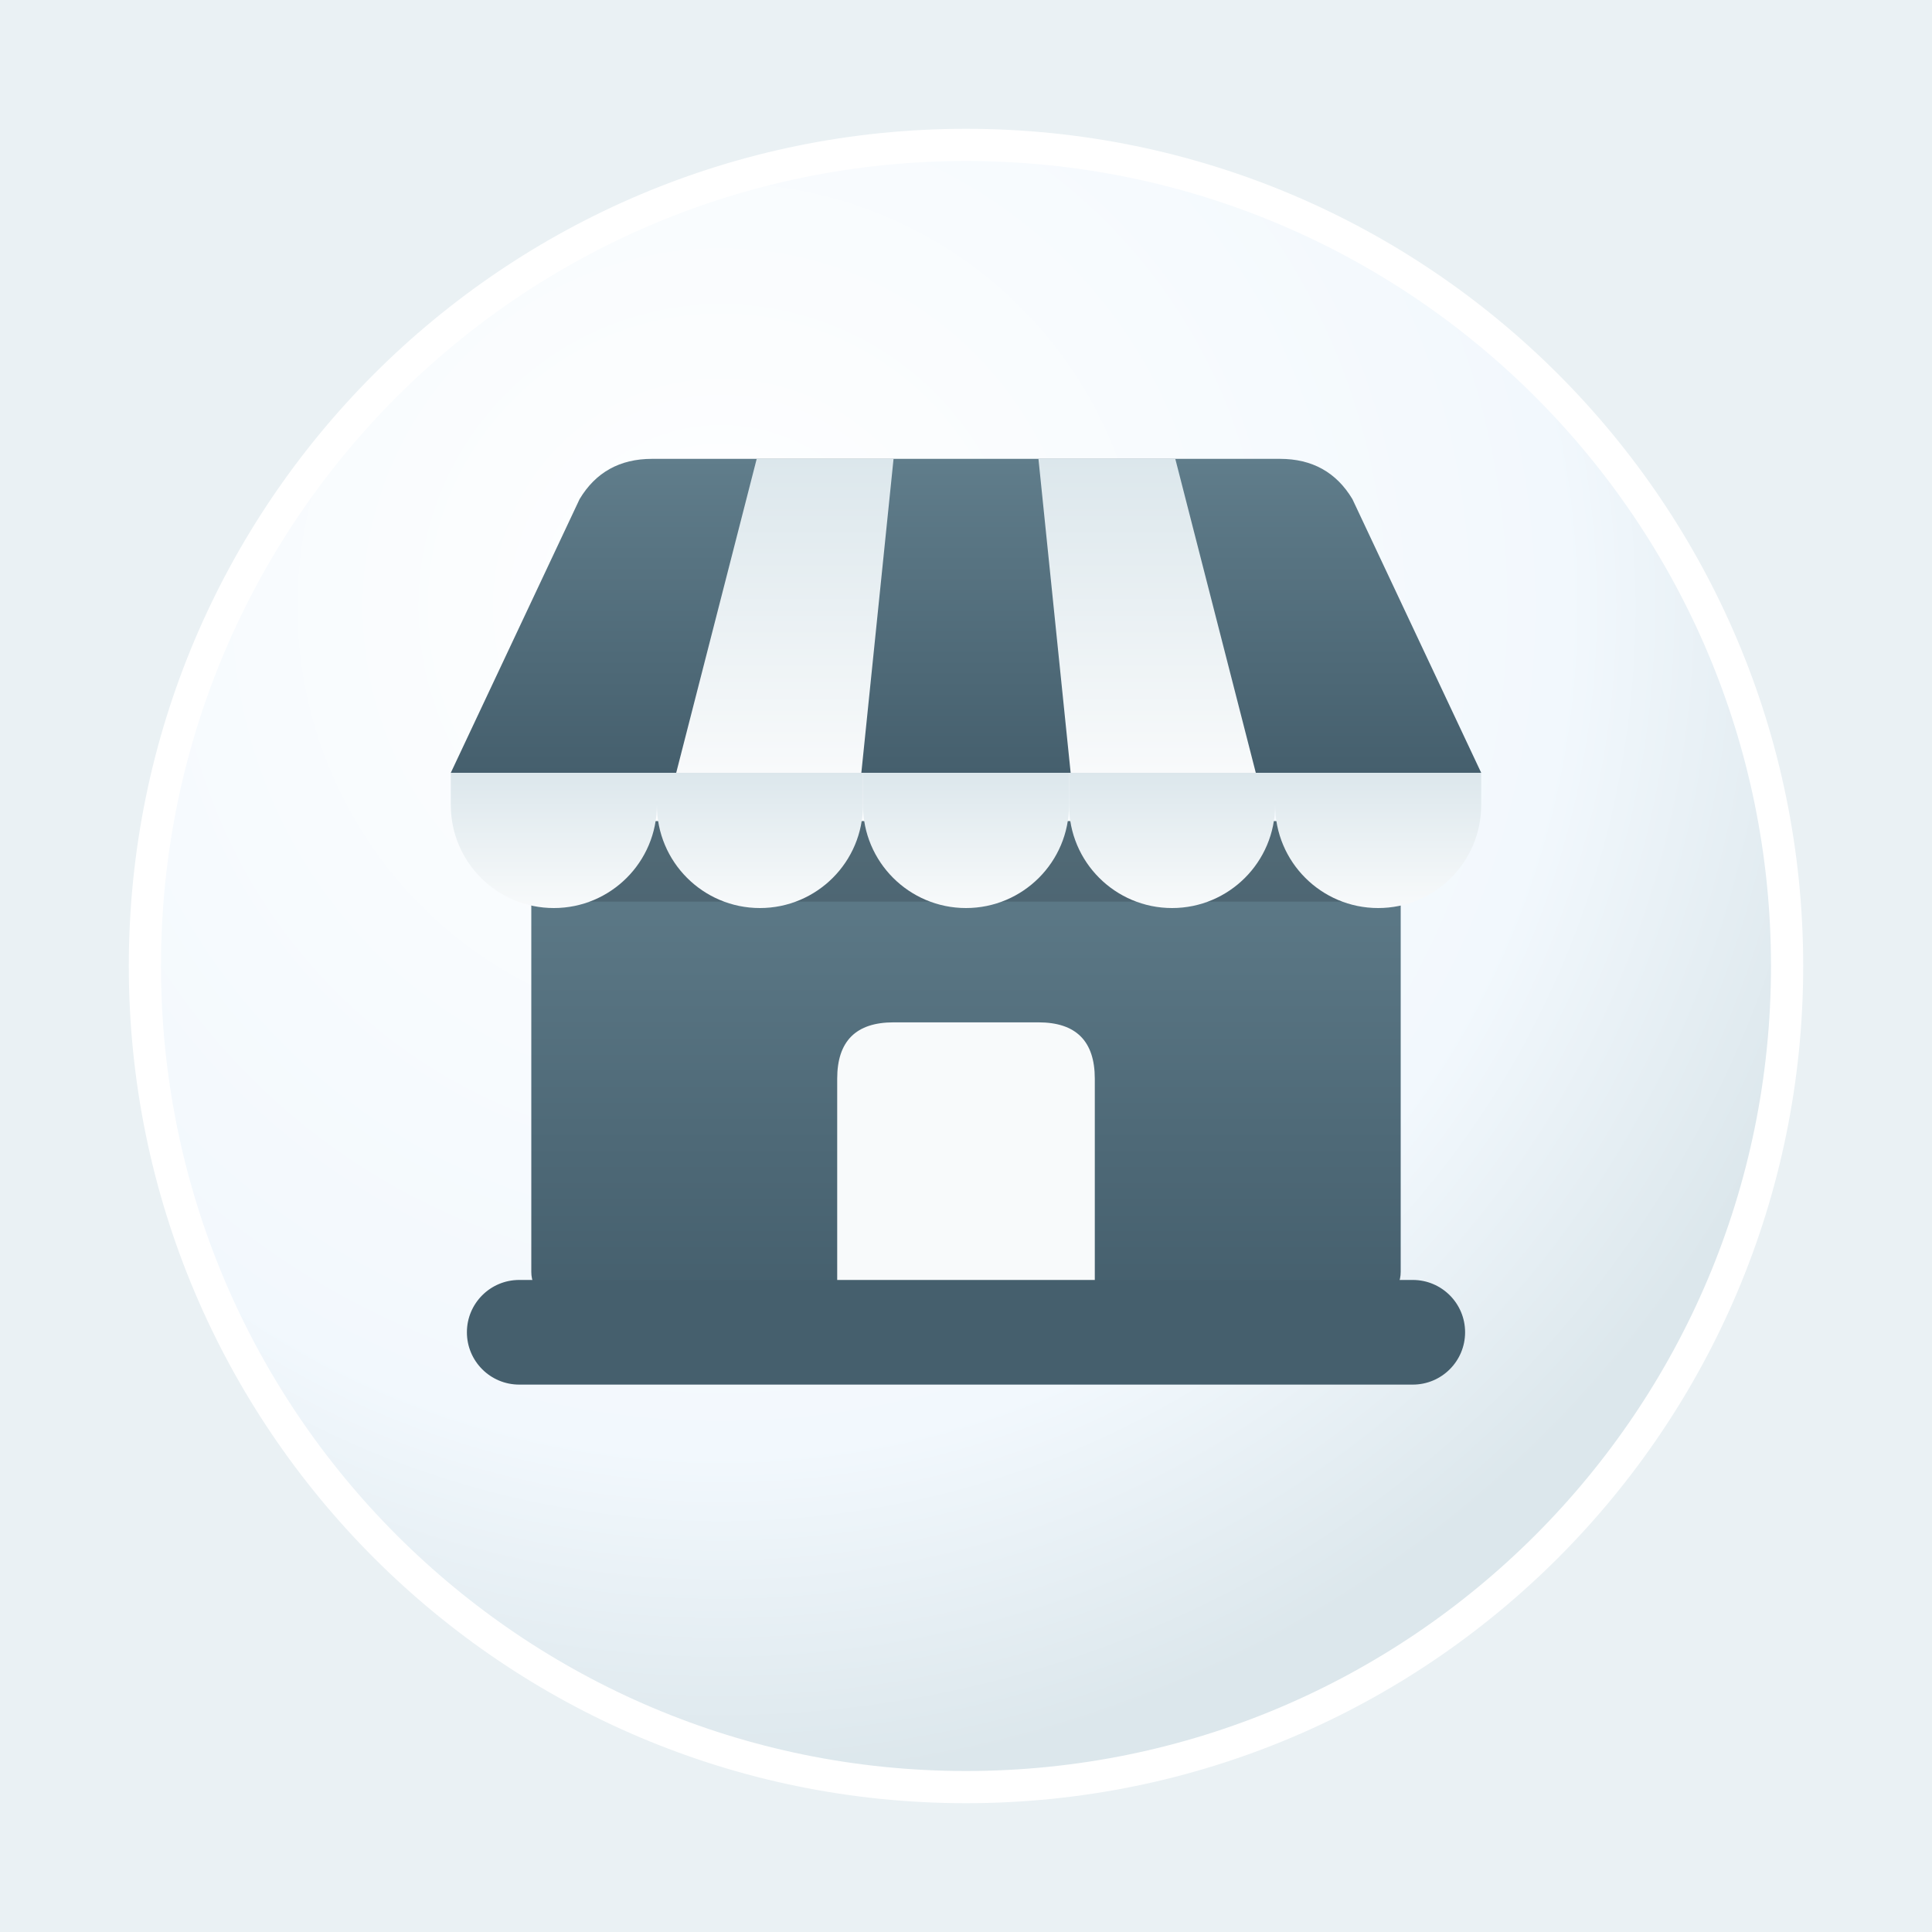
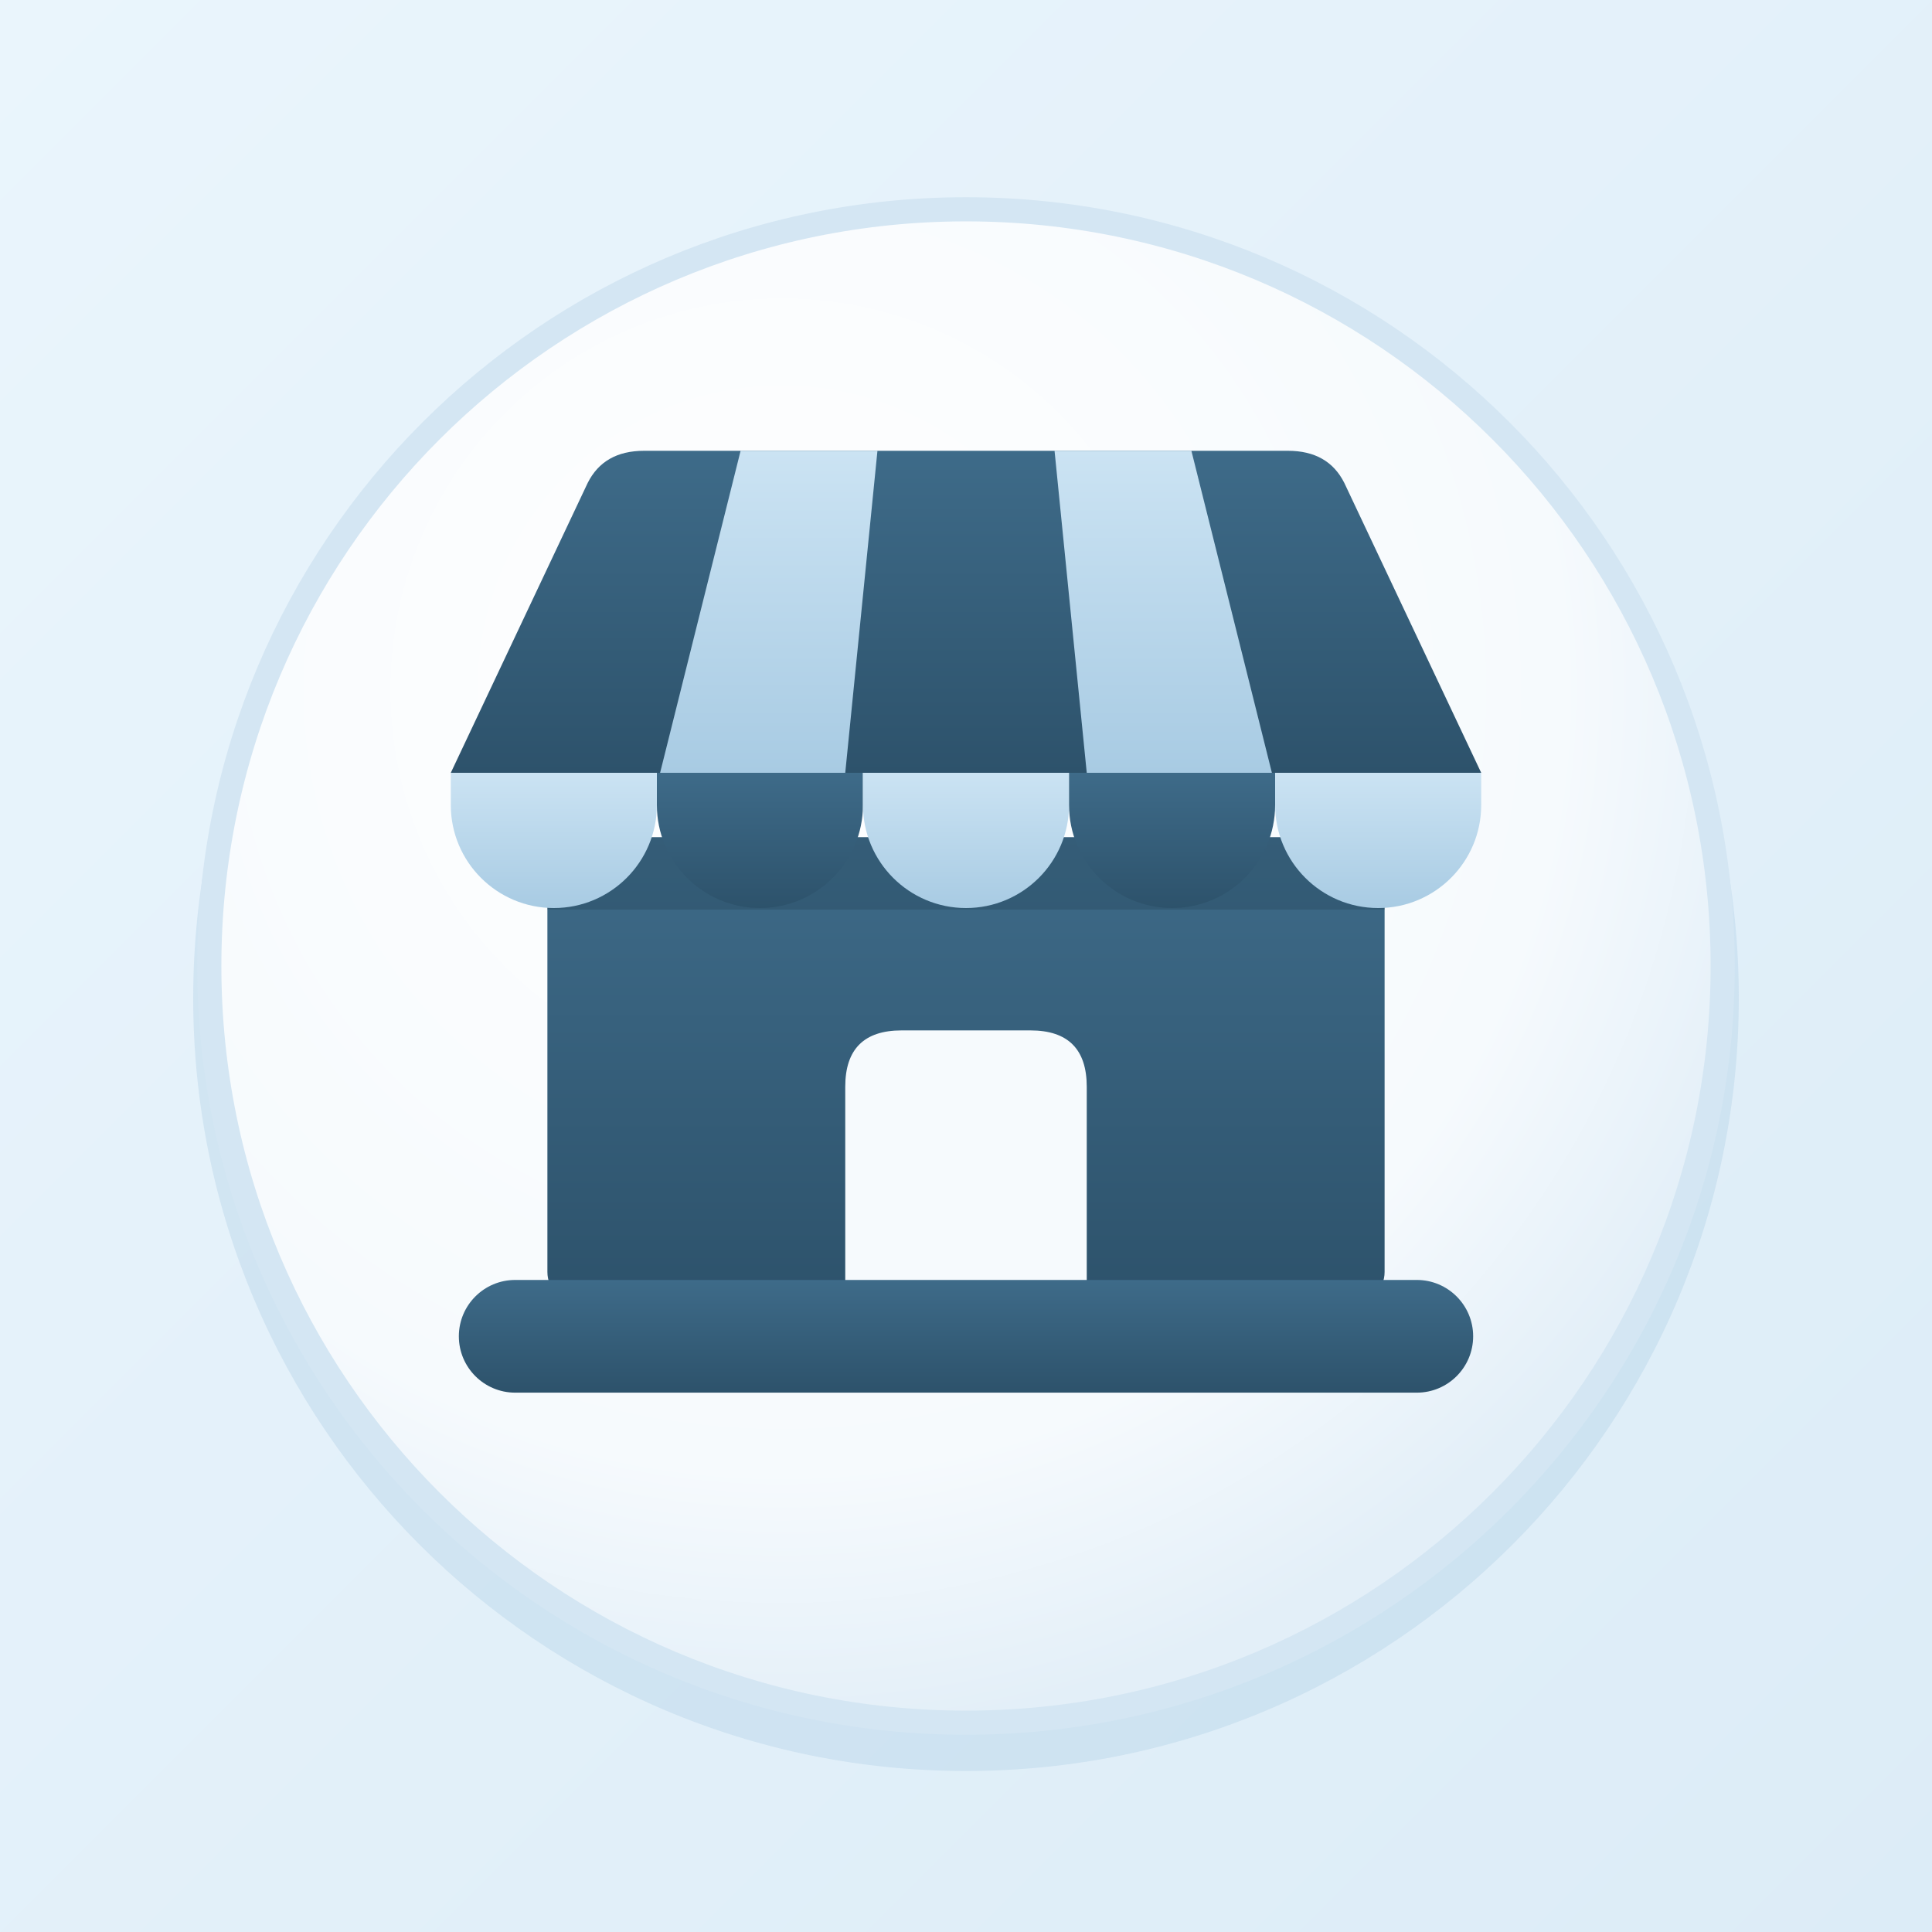
<svg xmlns="http://www.w3.org/2000/svg" viewBox="0 0 240 240" width="1024" height="1024">
  <defs>
-     <radialGradient id="cBg" cx="35%" cy="28%" r="72%">
+     <linearGradient id="bgSky" x1="0" y1="0" x2="1" y2="1">
+       <stop offset="0%" stop-color="#EAF5FC" />
+       <stop offset="100%" stop-color="#DCECF7" />
+     </linearGradient>
+     <radialGradient id="discGrad" cx="38%" cy="32%" r="68%">
      <stop offset="0%" stop-color="#FFFFFF" />
-       <stop offset="72%" stop-color="#F2F8FD" />
-       <stop offset="100%" stop-color="#DCE7EC" />
+       <stop offset="75%" stop-color="#F6FAFD" />
+       <stop offset="100%" stop-color="#E3EFF8" />
    </radialGradient>
-     <linearGradient id="dShop" x1="0" y1="0" x2="0" y2="1">
-       <stop offset="0%" stop-color="#607D8B" />
-       <stop offset="100%" stop-color="#455F6D" />
+     <linearGradient id="shopDark" x1="0" y1="0" x2="0" y2="1">
+       <stop offset="0%" stop-color="#3E6B89" />
+       <stop offset="100%" stop-color="#2D526B" />
    </linearGradient>
-     <linearGradient id="lAwning" x1="0" y1="0" x2="0" y2="1">
-       <stop offset="0%" stop-color="#DCE7EC" />
-       <stop offset="100%" stop-color="#F8FAFB" />
+     <linearGradient id="shopLight" x1="0" y1="0" x2="0" y2="1">
+       <stop offset="0%" stop-color="#CBE3F3" />
+       <stop offset="100%" stop-color="#A8CBE3" />
    </linearGradient>
  </defs>
-   <rect width="240" height="240" fill="#EAF1F4" />
-   <circle cx="120" cy="120" r="102" fill="url(#cBg)" stroke="#FFFFFF" stroke-width="4" />
-   <rect x="66" y="102" width="108" height="60" rx="4" fill="url(#dShop)" />
-   <rect x="66" y="102" width="108" height="10" fill="#202C35" opacity="0.24" />
-   <path d="M104 162 L104 134 Q104 127 111 127 L129 127 Q136 127 136 134 L136 162 Z" fill="#F8FAFB" />
-   <path d="M56 96 L72 62 Q75 57 81 57 L159 57 Q165 57 168 62 L184 96 Z" fill="url(#dShop)" />
-   <polygon points="94,57 111,57 107,96 84,96" fill="url(#lAwning)" />
-   <polygon points="129,57 146,57 156,96 133,96" fill="url(#lAwning)" />
-   <path d="M56 96 L81.6 96 L81.6 100 A12.8 12.8 0 0 1 56 100 Z" fill="url(#lAwning)" />
-   <path d="M81.6 96 L107.2 96 L107.2 100 A12.8 12.8 0 0 1 81.6 100 Z" fill="url(#lAwning)" />
-   <path d="M107.2 96 L132.8 96 L132.8 100 A12.8 12.8 0 0 1 107.2 100 Z" fill="url(#lAwning)" />
-   <path d="M132.8 96 L158.4 96 L158.4 100 A12.8 12.8 0 0 1 132.8 100 Z" fill="url(#lAwning)" />
-   <path d="M158.4 96 L184 96 L184 100 A12.8 12.8 0 0 1 158.4 100 Z" fill="url(#lAwning)" />
-   <rect x="58" y="159" width="124" height="13" rx="6.5" fill="#455F6D" />
+   <rect width="240" height="240" fill="url(#bgSky)" />
+   <circle cx="120" cy="124" r="96" fill="#B8D4E8" opacity="0.45" />
+   <circle cx="120" cy="120" r="94" fill="url(#discGrad)" stroke="#D4E6F3" stroke-width="3" />
+   <rect x="68" y="104" width="104" height="58" rx="4" fill="url(#shopDark)" />
+   <rect x="68" y="104" width="104" height="9" fill="#1E394B" opacity="0.28" />
+   <path d="M105 162 L105 135 Q105 128 112 128 L128 128 Q135 128 135 135 L135 162 Z" fill="#F6FAFD" />
+   <path d="M56 96 L73 60 Q75 56 80 56 L160 56 Q165 56 167 60 L184 96 Z" fill="url(#shopDark)" />
+   <polygon points="92,56 109,56 105,96 82,96" fill="url(#shopLight)" />
+   <polygon points="131,56 148,56 158,96 135,96" fill="url(#shopLight)" />
+   <path d="M56 96 H81.6 V100 A12.8 12.8 0 0 1 56 100 Z" fill="url(#shopLight)" />
+   <path d="M81.6 96 H107.2 V100 A12.8 12.8 0 0 1 81.6 100 Z" fill="url(#shopDark)" />
+   <path d="M107.2 96 H132.8 V100 A12.8 12.8 0 0 1 107.2 100 Z" fill="url(#shopLight)" />
+   <path d="M132.8 96 H158.4 V100 A12.8 12.8 0 0 1 132.8 100 Z" fill="url(#shopDark)" />
+   <path d="M158.4 96 H184 V100 A12.8 12.8 0 0 1 158.4 100 Z" fill="url(#shopLight)" />
+   <rect x="57" y="159" width="126" height="14" rx="7" fill="url(#shopDark)" />
</svg>
